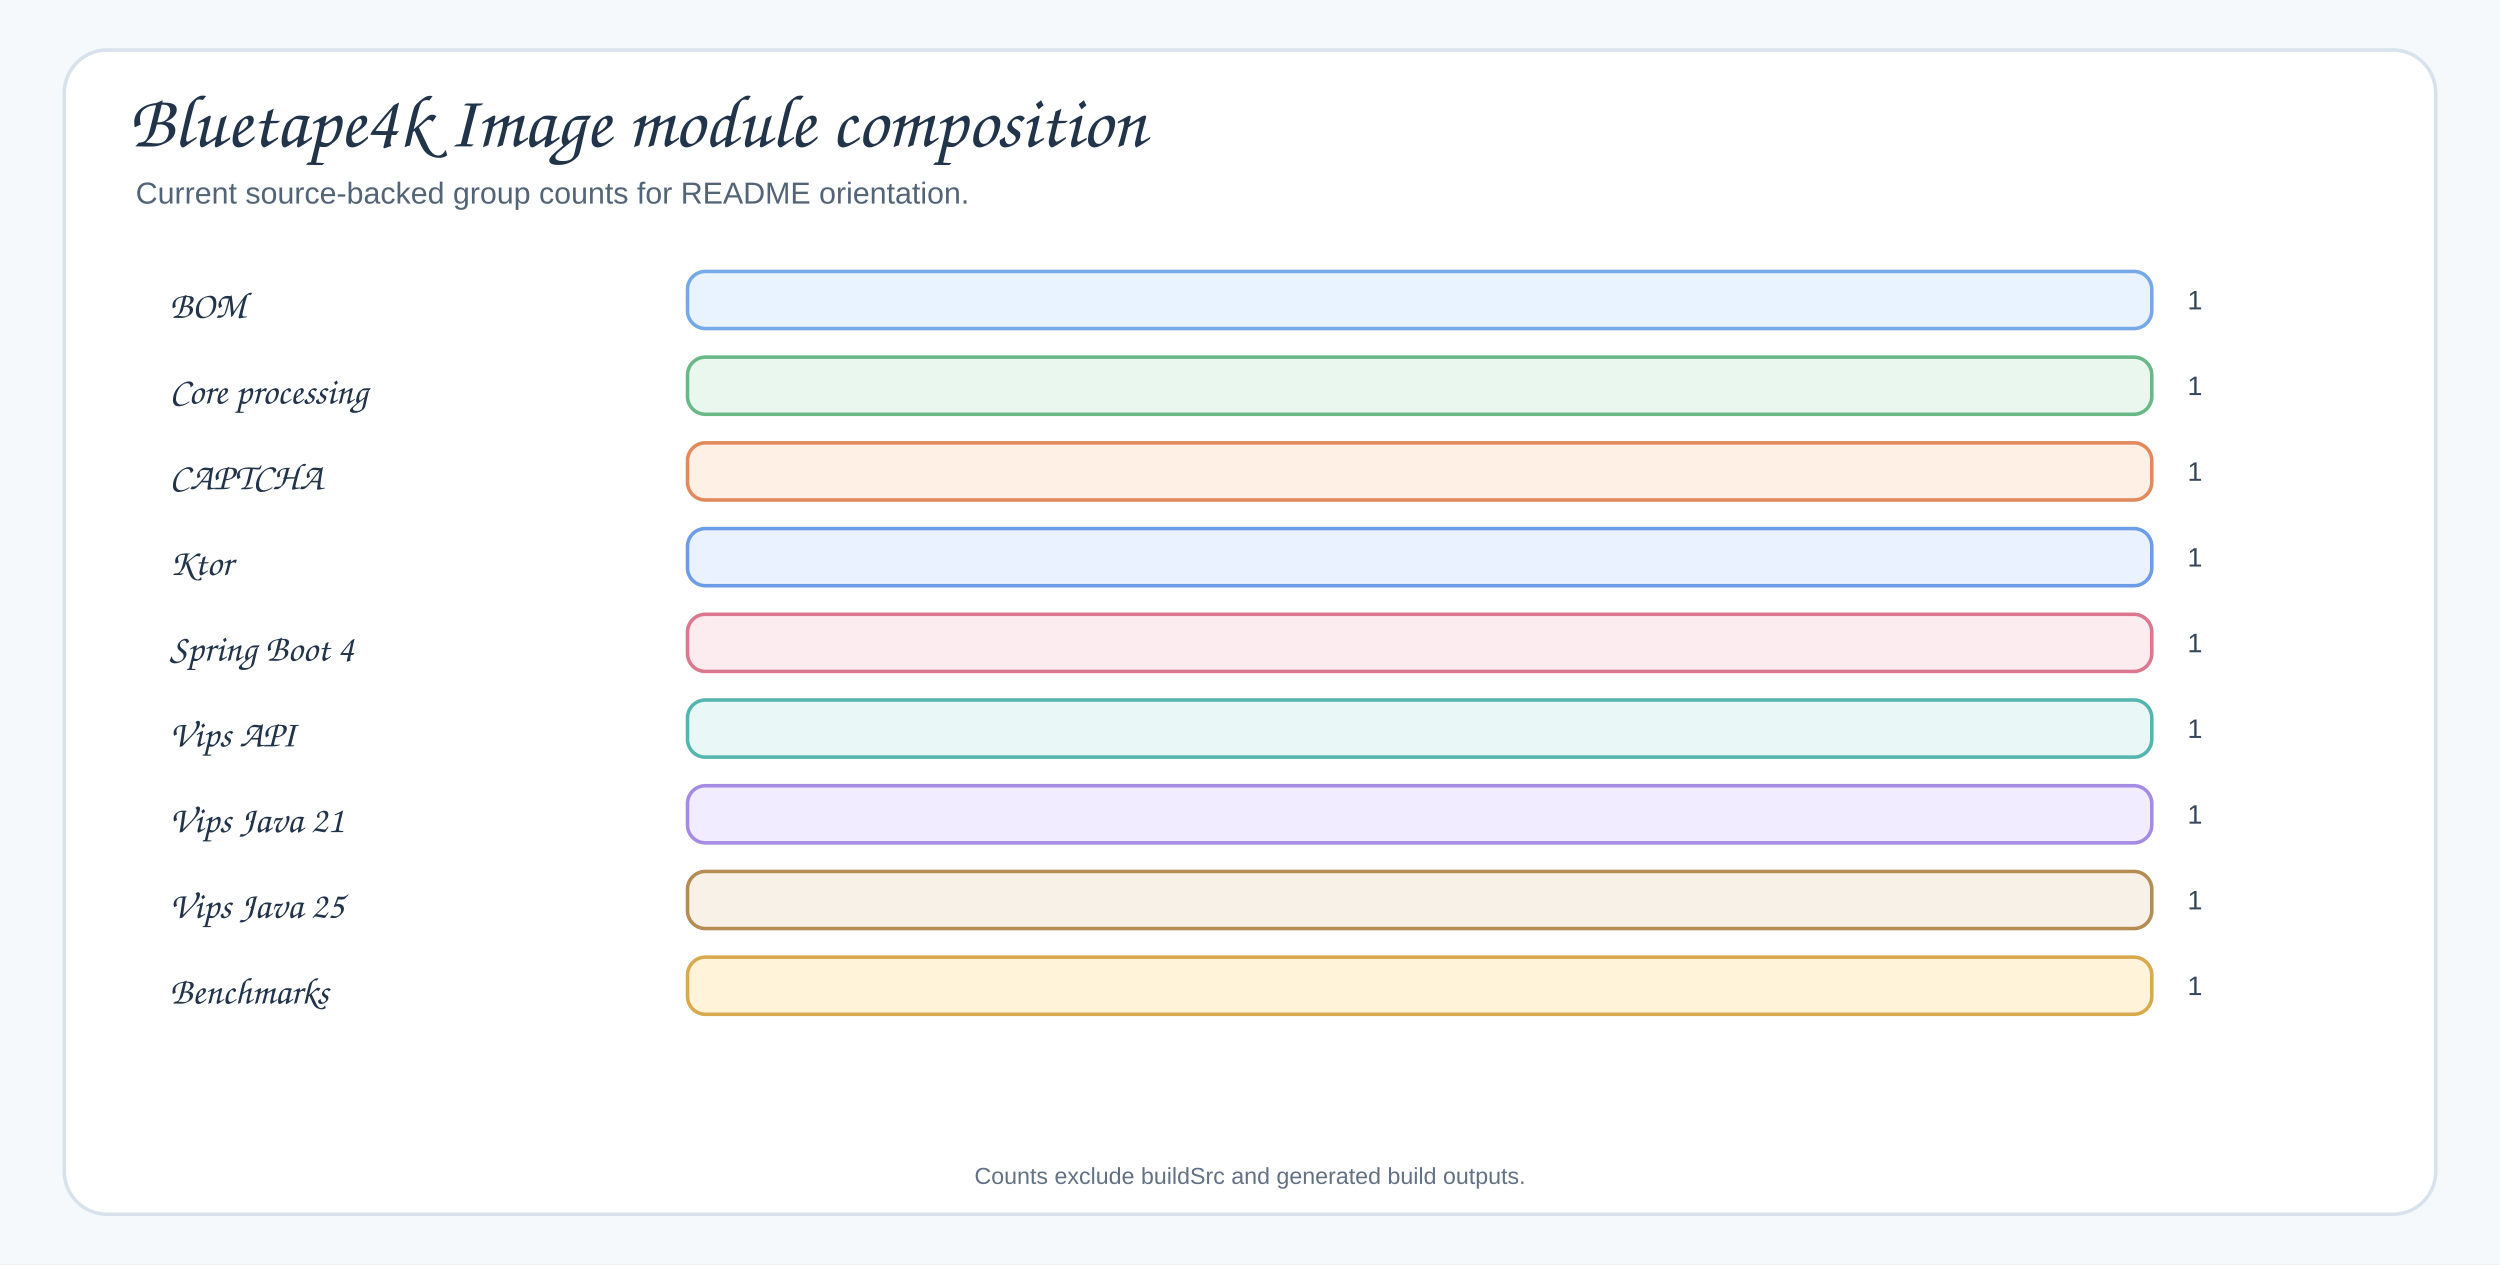
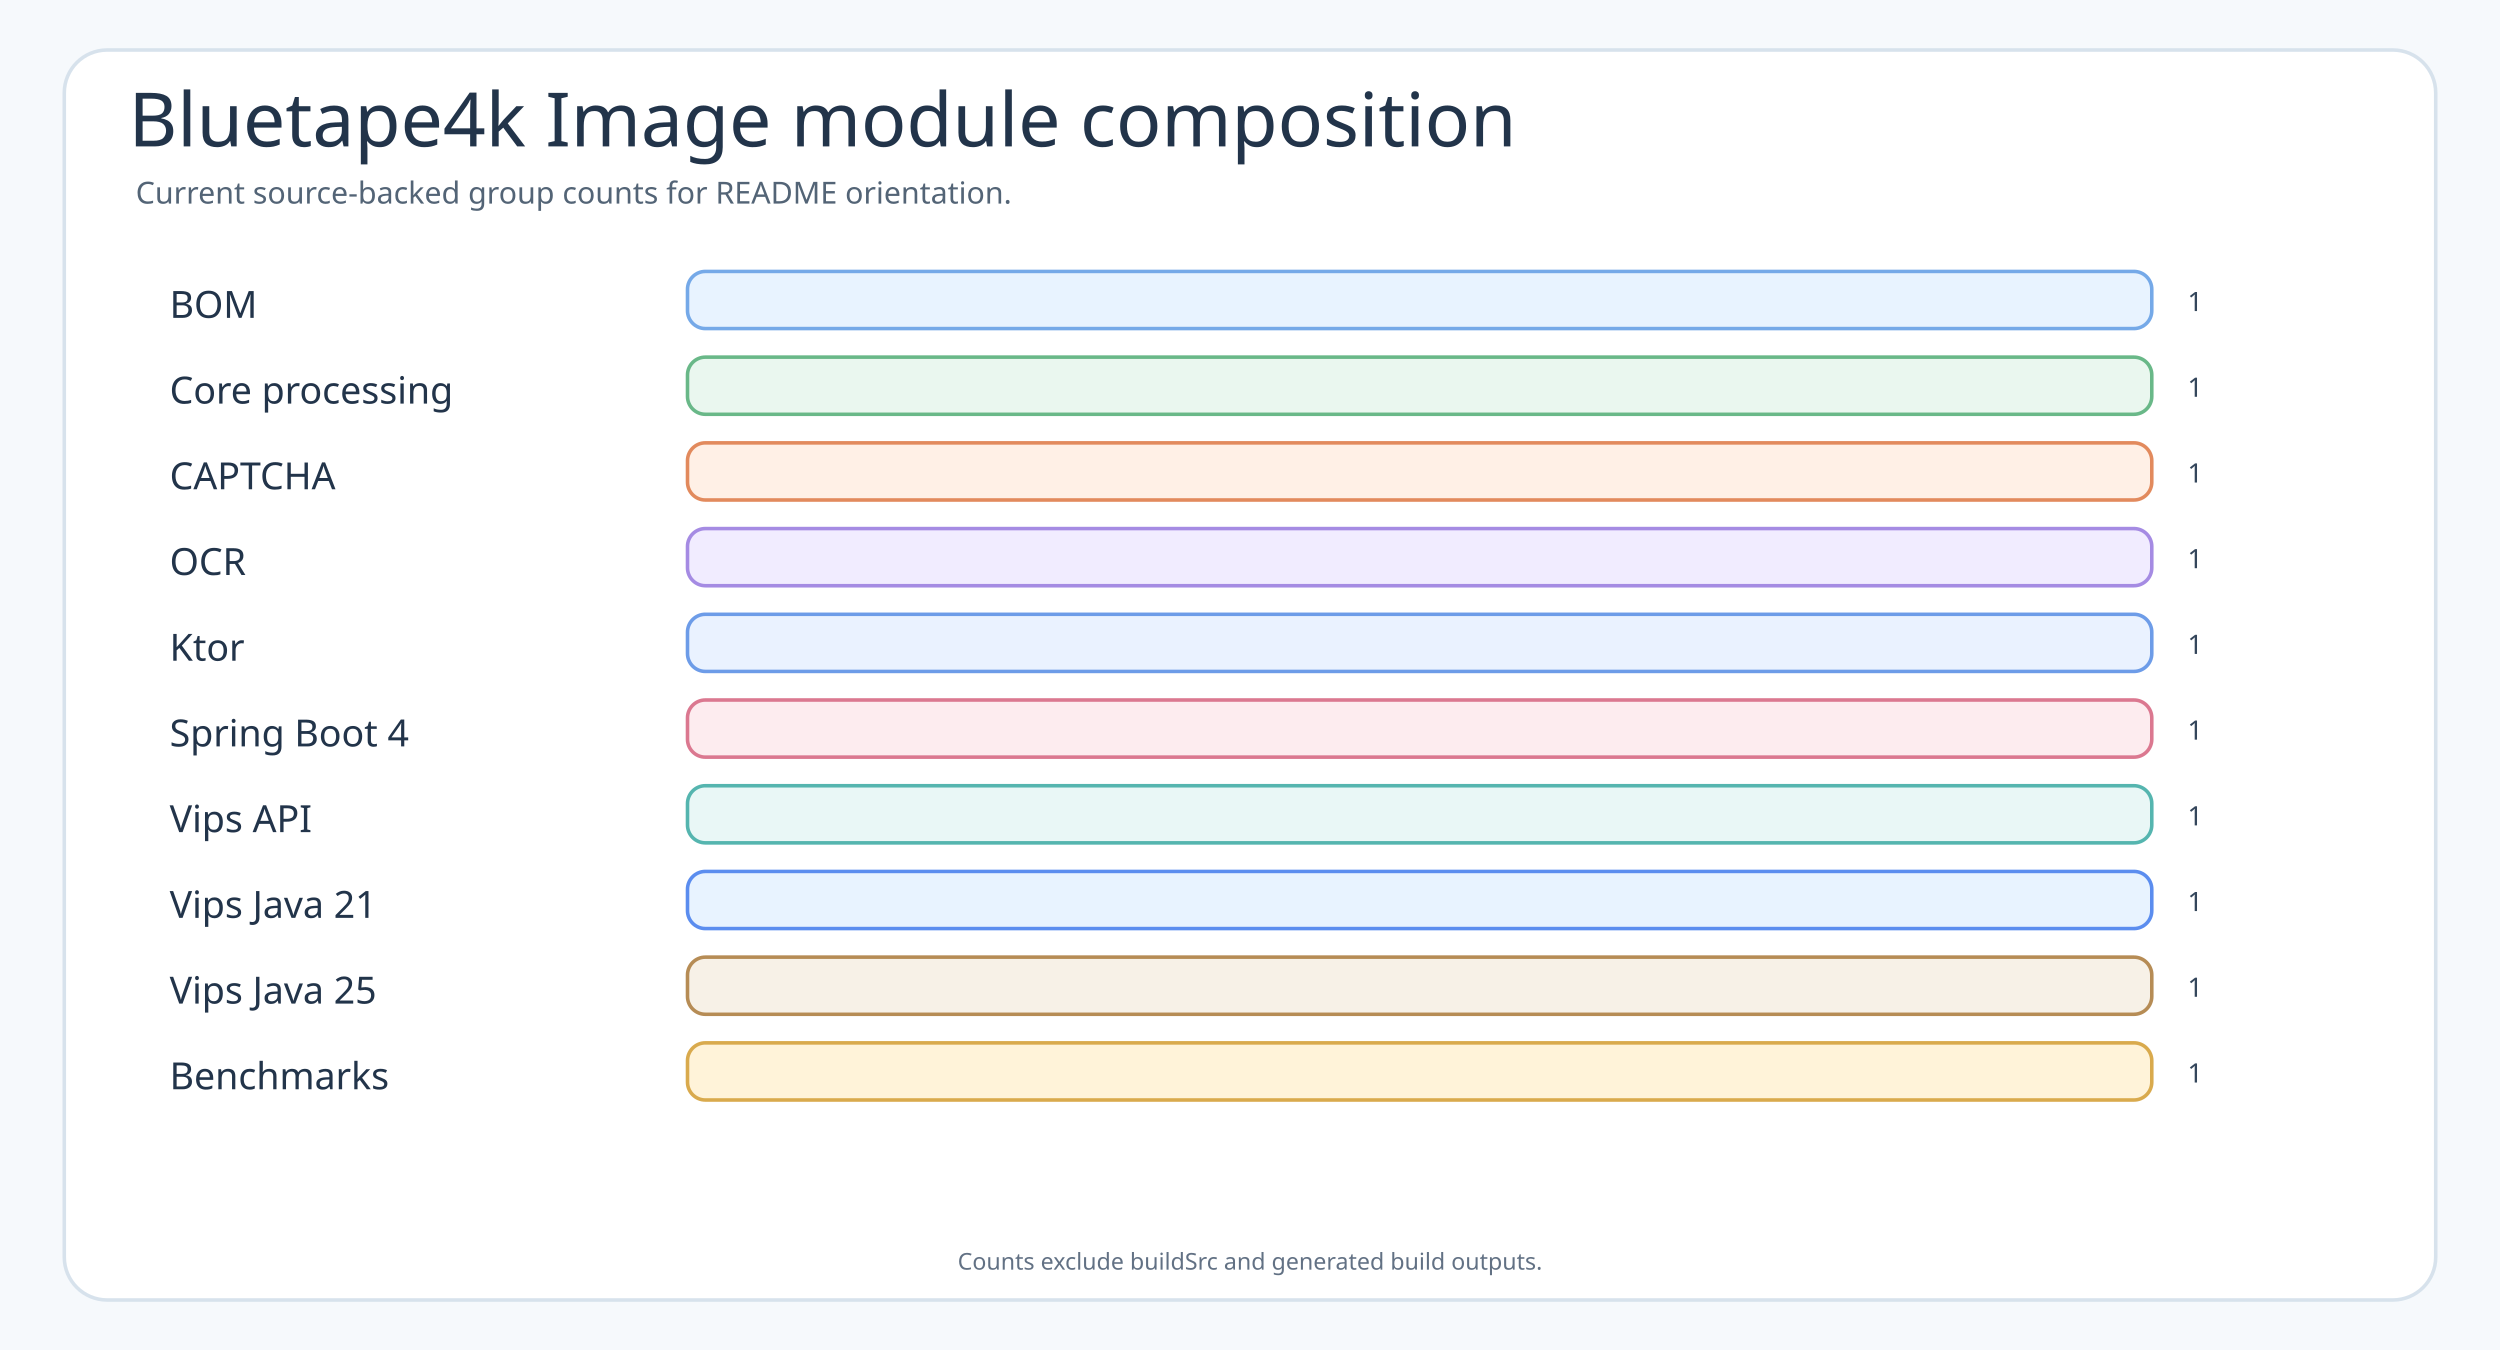
- <svg xmlns="http://www.w3.org/2000/svg" width="1400" height="708" viewBox="0 0 1400 708" role="img" aria-labelledby="title desc">
+ <svg xmlns="http://www.w3.org/2000/svg" width="1400" height="756" viewBox="0 0 1400 756" role="img" aria-labelledby="title desc">
  <defs>
    <filter id="shadow" x="-8%" y="-8%" width="116%" height="116%">
      <feDropShadow dx="0" dy="5" stdDeviation="6" flood-color="#203040" flood-opacity="0.09" />
    </filter>
-     <style>.canvas{fill:#F6F9FC}.frame{fill:#FFFFFF;stroke:#D7E2EC;stroke-width:2}.title{font-family:"Architects Daughter","Comic Sans MS","Comic Sans",cursive;font-size:42px;fill:#22344A;font-weight:400}.subtitle{font-family:"Comic Sans MS","Comic Sans","Comic Neue",Arial,sans-serif;font-size:17px;fill:#536476;font-weight:400}.group{filter:url(#shadow);stroke-width:2}.gtitle{font-family:"Architects Daughter","Comic Sans MS","Comic Sans",cursive;font-size:24px;fill:#22344A;font-weight:400}.label{font-family:"Comic Sans MS","Comic Sans","Comic Neue",Arial,sans-serif;font-size:15px;fill:#34465B;font-weight:400}.small{font-family:"Comic Sans MS","Comic Sans","Comic Neue",Arial,sans-serif;font-size:13px;fill:#627184;font-weight:400}.axis{font-family:"Architects Daughter","Comic Sans MS","Comic Sans",cursive;font-size:21px;fill:#22344A;font-weight:400}</style>
+     <style>
+       .canvas{fill:#F6F9FC}
+       .frame{fill:#FFFFFF;stroke:#D7E2EC;stroke-width:2}
+       .title{font-family:"Architects Daughter";font-size:42px;fill:#22344A;font-weight:400}
+       .subtitle{font-family:"Comic Mono";font-size:17px;fill:#536476;font-weight:400}
+       .label{font-family:"Comic Mono";font-size:15px;fill:#34465B;font-weight:400}
+       .small{font-family:"Comic Mono";font-size:13px;fill:#627184;font-weight:400}
+       .axis{font-family:"Architects Daughter";font-size:21px;fill:#22344A;font-weight:400}
+     </style>
  </defs>
-   <rect class="canvas" width="1400" height="708" />
-   <rect class="frame" x="36" y="28" width="1328" height="652" rx="24" />
+   <rect class="canvas" width="1400" height="756" />
+   <rect class="frame" x="36" y="28" width="1328" height="700" rx="24" />
  <text class="title" x="72" y="82">Bluetape4k Image module composition</text>
  <text class="subtitle" x="76" y="114">Current source-backed group counts for README orientation.</text>
  <text class="axis" x="95" y="178">BOM</text>
  <rect x="385" y="152" width="820" height="32" rx="10" fill="#EEF4F9" stroke="#D7E2EC" />
  <rect x="385" y="152" width="820" height="32" rx="10" fill="#E8F3FF" stroke="#75A9E8" stroke-width="2" />
  <text class="label" x="1225" y="169" dominant-baseline="middle">1</text>
  <text class="axis" x="95" y="226">Core processing</text>
  <rect x="385" y="200" width="820" height="32" rx="10" fill="#EEF4F9" stroke="#D7E2EC" />
  <rect x="385" y="200" width="820" height="32" rx="10" fill="#EAF7EF" stroke="#69B888" stroke-width="2" />
  <text class="label" x="1225" y="217" dominant-baseline="middle">1</text>
  <text class="axis" x="95" y="274">CAPTCHA</text>
  <rect x="385" y="248" width="820" height="32" rx="10" fill="#EEF4F9" stroke="#D7E2EC" />
  <rect x="385" y="248" width="820" height="32" rx="10" fill="#FFF0E6" stroke="#E28A5D" stroke-width="2" />
  <text class="label" x="1225" y="265" dominant-baseline="middle">1</text>
-   <text class="axis" x="95" y="322">Ktor</text>
+   <text class="axis" x="95" y="322">OCR</text>
  <rect x="385" y="296" width="820" height="32" rx="10" fill="#EEF4F9" stroke="#D7E2EC" />
-   <rect x="385" y="296" width="820" height="32" rx="10" fill="#EAF2FF" stroke="#6D9CE8" stroke-width="2" />
+   <rect x="385" y="296" width="820" height="32" rx="10" fill="#F1ECFF" stroke="#A58BE3" stroke-width="2" />
  <text class="label" x="1225" y="313" dominant-baseline="middle">1</text>
-   <text class="axis" x="95" y="370">Spring Boot 4</text>
+   <text class="axis" x="95" y="370">Ktor</text>
  <rect x="385" y="344" width="820" height="32" rx="10" fill="#EEF4F9" stroke="#D7E2EC" />
-   <rect x="385" y="344" width="820" height="32" rx="10" fill="#FDECEF" stroke="#DB7890" stroke-width="2" />
+   <rect x="385" y="344" width="820" height="32" rx="10" fill="#EAF2FF" stroke="#6D9CE8" stroke-width="2" />
  <text class="label" x="1225" y="361" dominant-baseline="middle">1</text>
-   <text class="axis" x="95" y="418">Vips API</text>
+   <text class="axis" x="95" y="418">Spring Boot 4</text>
  <rect x="385" y="392" width="820" height="32" rx="10" fill="#EEF4F9" stroke="#D7E2EC" />
-   <rect x="385" y="392" width="820" height="32" rx="10" fill="#E9F7F6" stroke="#55B5AF" stroke-width="2" />
+   <rect x="385" y="392" width="820" height="32" rx="10" fill="#FDECEF" stroke="#DB7890" stroke-width="2" />
  <text class="label" x="1225" y="409" dominant-baseline="middle">1</text>
-   <text class="axis" x="95" y="466">Vips Java 21</text>
+   <text class="axis" x="95" y="466">Vips API</text>
  <rect x="385" y="440" width="820" height="32" rx="10" fill="#EEF4F9" stroke="#D7E2EC" />
-   <rect x="385" y="440" width="820" height="32" rx="10" fill="#F1ECFF" stroke="#A58BE3" stroke-width="2" />
+   <rect x="385" y="440" width="820" height="32" rx="10" fill="#E9F7F6" stroke="#55B5AF" stroke-width="2" />
  <text class="label" x="1225" y="457" dominant-baseline="middle">1</text>
-   <text class="axis" x="95" y="514">Vips Java 25</text>
+   <text class="axis" x="95" y="514">Vips Java 21</text>
  <rect x="385" y="488" width="820" height="32" rx="10" fill="#EEF4F9" stroke="#D7E2EC" />
-   <rect x="385" y="488" width="820" height="32" rx="10" fill="#F7F1E7" stroke="#B68C55" stroke-width="2" />
+   <rect x="385" y="488" width="820" height="32" rx="10" fill="#E8F3FF" stroke="#5B8DEF" stroke-width="2" />
  <text class="label" x="1225" y="505" dominant-baseline="middle">1</text>
-   <text class="axis" x="95" y="562">Benchmarks</text>
+   <text class="axis" x="95" y="562">Vips Java 25</text>
  <rect x="385" y="536" width="820" height="32" rx="10" fill="#EEF4F9" stroke="#D7E2EC" />
-   <rect x="385" y="536" width="820" height="32" rx="10" fill="#FFF3D9" stroke="#D9AA4D" stroke-width="2" />
+   <rect x="385" y="536" width="820" height="32" rx="10" fill="#F7F1E7" stroke="#B68C55" stroke-width="2" />
  <text class="label" x="1225" y="553" dominant-baseline="middle">1</text>
-   <text class="small" x="700.0" y="663" text-anchor="middle">Counts exclude buildSrc and generated build outputs.</text>
+   <text class="axis" x="95" y="610">Benchmarks</text>
+   <rect x="385" y="584" width="820" height="32" rx="10" fill="#EEF4F9" stroke="#D7E2EC" />
+   <rect x="385" y="584" width="820" height="32" rx="10" fill="#FFF3D9" stroke="#D9AA4D" stroke-width="2" />
+   <text class="label" x="1225" y="601" dominant-baseline="middle">1</text>
+   <text class="small" x="700" y="711" text-anchor="middle">Counts exclude buildSrc and generated build outputs.</text>
</svg>
